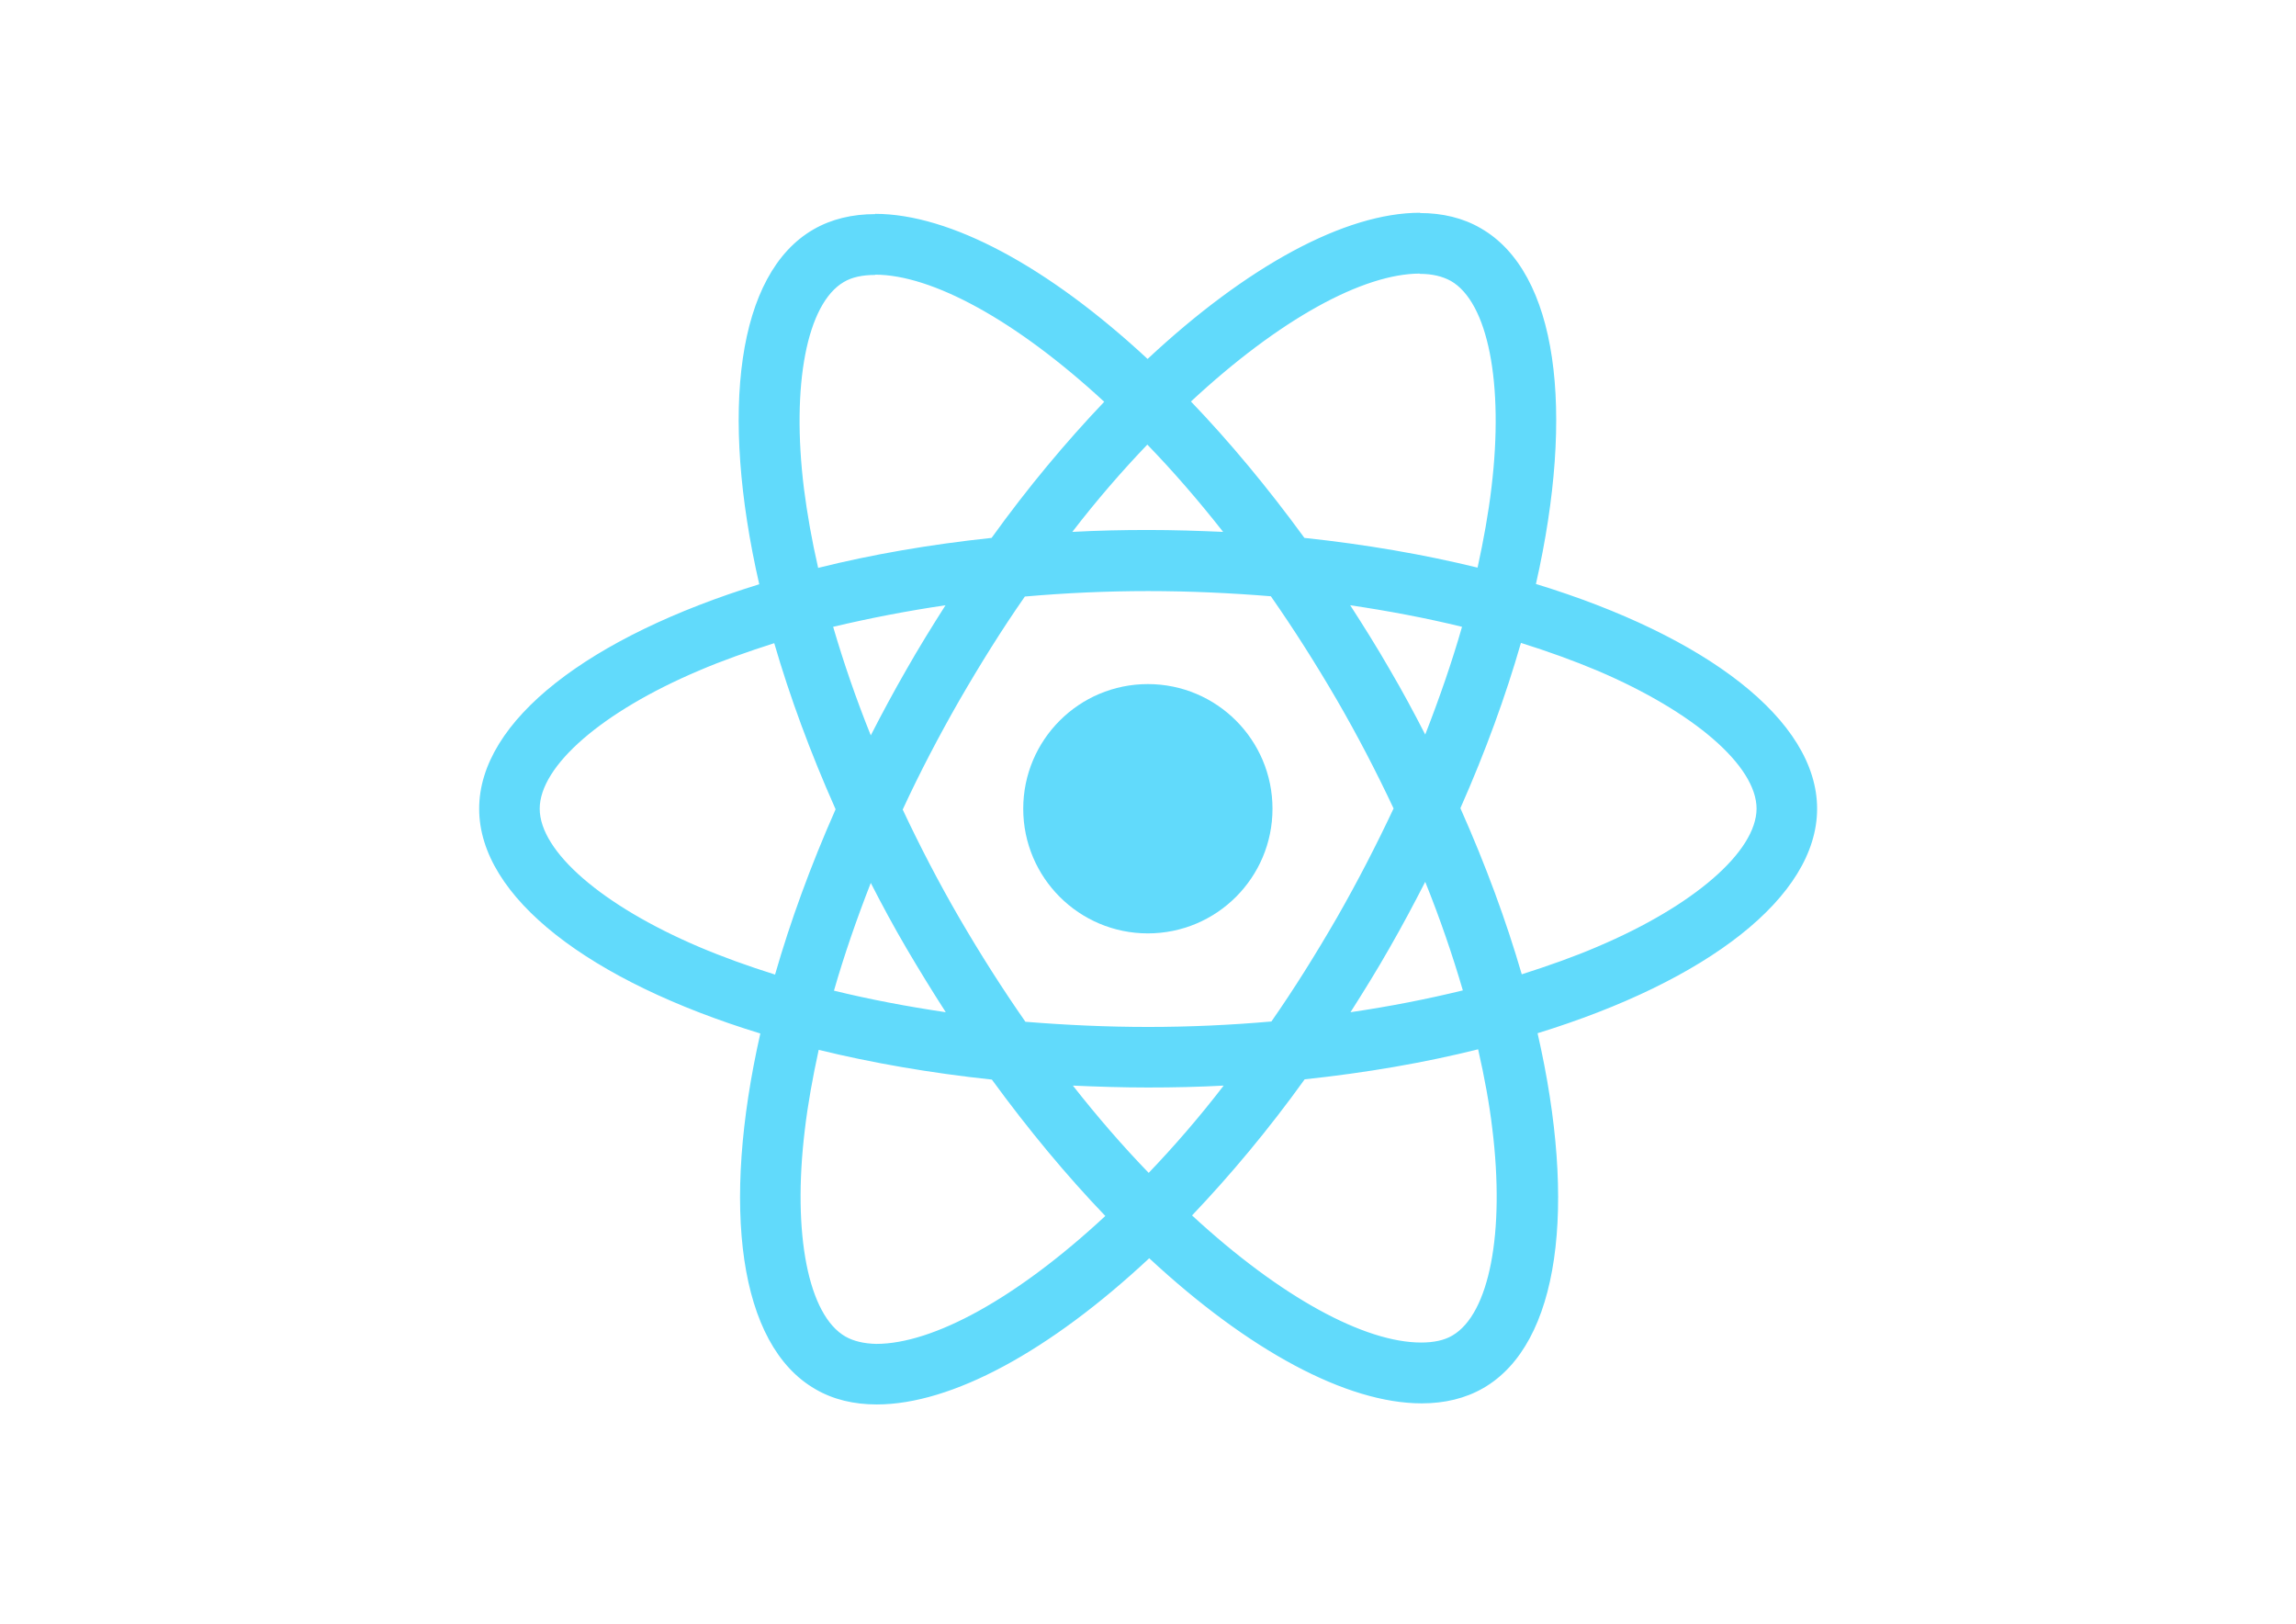
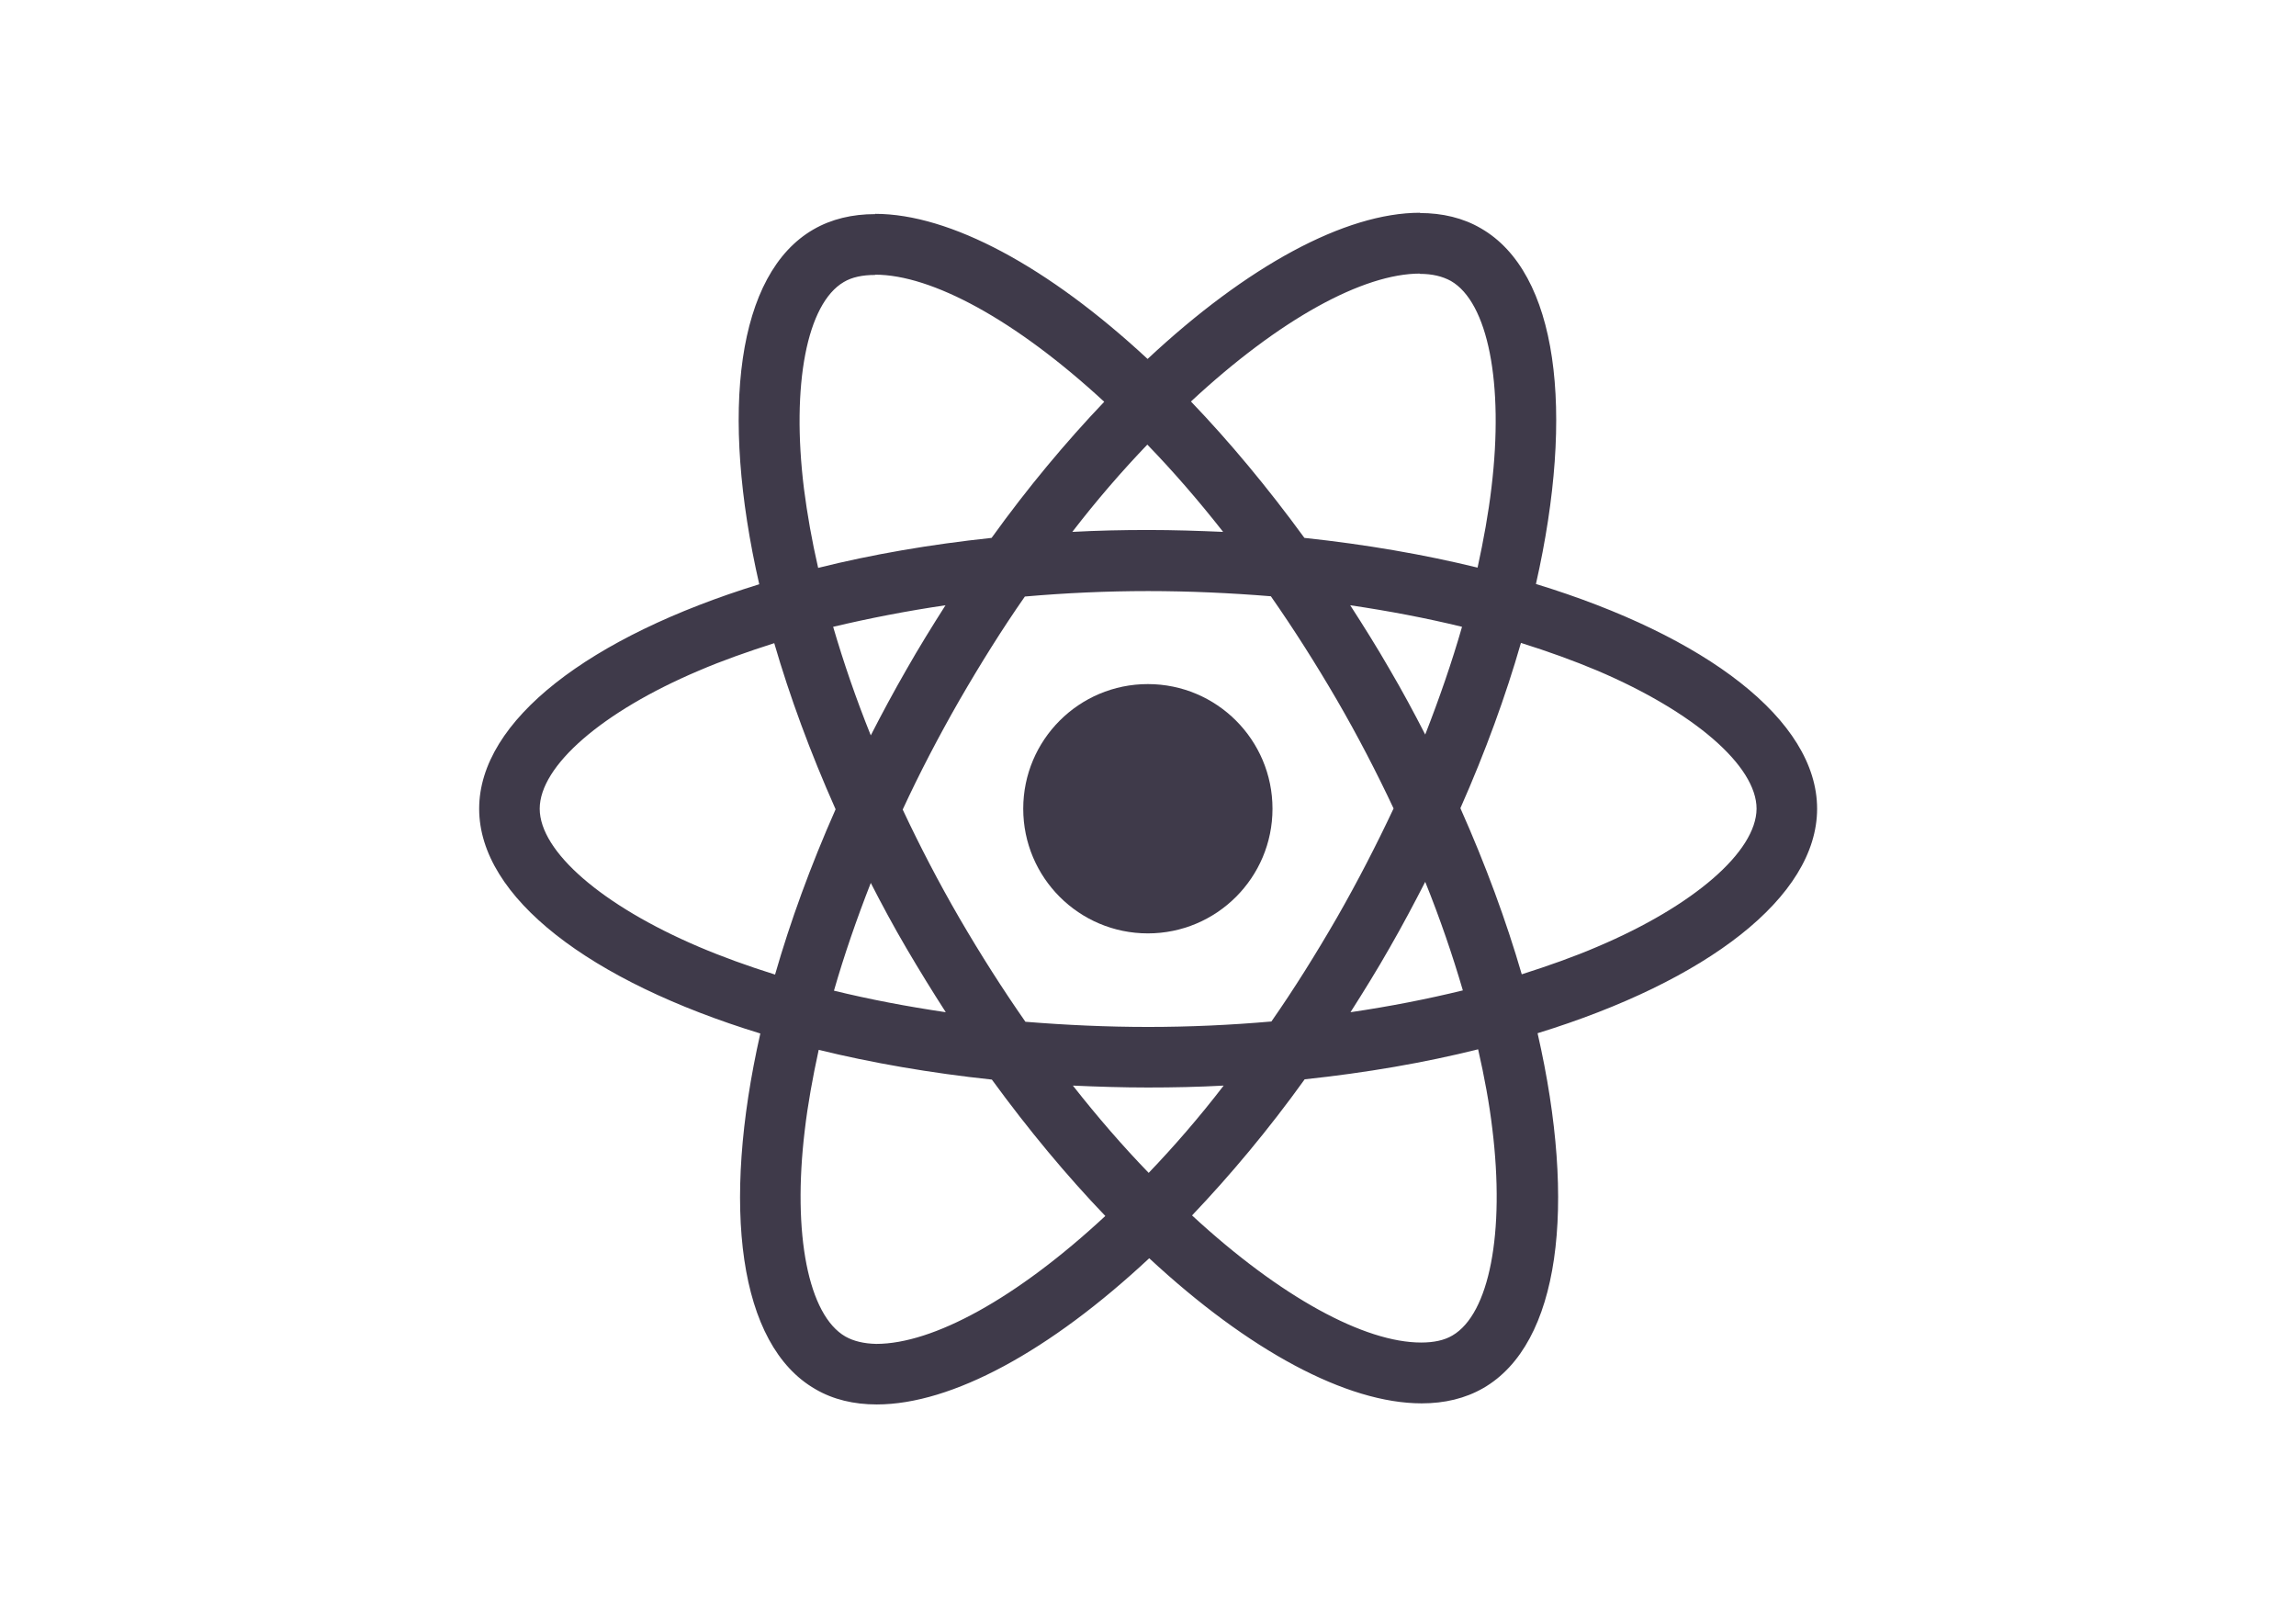
<svg xmlns="http://www.w3.org/2000/svg" viewBox="0 0 841.9 595.3">
-   <g fill="#61DAFB">
+   <g fill="#3F3A4A">
    <path d="M666.3 296.5c0-32.5-40.7-63.3-103.1-82.4 14.4-63.6 8-114.2-20.2-130.4-6.5-3.8-14.1-5.6-22.4-5.6v22.3c4.6 0 8.3.9 11.4 2.6 13.6 7.8 19.5 37.5 14.9 75.7-1.1 9.4-2.9 19.3-5.1 29.4-19.6-4.8-41-8.5-63.5-10.9-13.5-18.5-27.5-35.3-41.6-50 32.6-30.3 63.2-46.9 84-46.9V78c-27.5 0-63.5 19.6-99.9 53.6-36.4-33.8-72.4-53.2-99.9-53.2v22.3c20.7 0 51.4 16.5 84 46.6-14 14.7-28 31.4-41.3 49.9-22.6 2.4-44 6.1-63.6 11-2.3-10-4-19.7-5.2-29-4.7-38.2 1.1-67.9 14.6-75.8 3-1.8 6.9-2.6 11.5-2.6V78.5c-8.4 0-16 1.8-22.6 5.6-28.1 16.2-34.4 66.7-19.9 130.1-62.2 19.2-102.7 49.9-102.7 82.3 0 32.5 40.7 63.3 103.1 82.4-14.4 63.6-8 114.2 20.2 130.4 6.5 3.8 14.1 5.6 22.5 5.6 27.5 0 63.5-19.6 99.9-53.6 36.4 33.8 72.4 53.2 99.9 53.2 8.4 0 16-1.8 22.6-5.6 28.1-16.2 34.4-66.7 19.9-130.1 62-19.1 102.5-49.9 102.5-82.3zm-130.2-66.7c-3.7 12.9-8.3 26.2-13.5 39.5-4.1-8-8.4-16-13.1-24-4.6-8-9.5-15.8-14.4-23.4 14.2 2.1 27.9 4.7 41 7.9zm-45.8 106.5c-7.8 13.5-15.8 26.3-24.1 38.2-14.9 1.3-30 2-45.2 2-15.1 0-30.2-.7-45-1.9-8.3-11.9-16.4-24.6-24.2-38-7.6-13.1-14.5-26.4-20.8-39.8 6.2-13.4 13.2-26.8 20.7-39.9 7.8-13.5 15.8-26.3 24.1-38.2 14.9-1.3 30-2 45.2-2 15.1 0 30.2.7 45 1.9 8.3 11.9 16.4 24.6 24.2 38 7.6 13.1 14.5 26.4 20.8 39.8-6.3 13.4-13.2 26.8-20.7 39.9zm32.3-13c5.4 13.4 10 26.8 13.8 39.8-13.1 3.2-26.9 5.9-41.2 8 4.9-7.7 9.8-15.6 14.4-23.7 4.6-8 8.9-16.1 13-24.1zM421.2 430c-9.3-9.6-18.6-20.3-27.8-32 9 .4 18.2.7 27.5.7 9.4 0 18.7-.2 27.8-.7-9 11.7-18.3 22.4-27.5 32zm-74.4-58.9c-14.2-2.1-27.9-4.7-41-7.9 3.7-12.9 8.3-26.2 13.5-39.5 4.1 8 8.4 16 13.1 24 4.7 8 9.5 15.8 14.4 23.4zM420.7 163c9.3 9.6 18.6 20.3 27.8 32-9-.4-18.2-.7-27.5-.7-9.4 0-18.7.2-27.8.7 9-11.7 18.3-22.4 27.5-32zm-74 58.9c-4.9 7.7-9.8 15.6-14.4 23.7-4.6 8-8.9 16-13 24-5.4-13.4-10-26.8-13.8-39.8 13.1-3.1 26.9-5.8 41.2-7.9zm-90.5 125.2c-35.4-15.1-58.3-34.9-58.3-50.6 0-15.7 22.9-35.6 58.3-50.6 8.6-3.7 18-7 27.7-10.1 5.7 19.6 13.2 40 22.5 60.9-9.2 20.8-16.6 41.1-22.2 60.6-9.9-3.1-19.3-6.5-28-10.2zM310 490c-13.6-7.8-19.5-37.5-14.9-75.7 1.1-9.4 2.9-19.3 5.1-29.4 19.6 4.8 41 8.5 63.5 10.9 13.5 18.5 27.5 35.3 41.6 50-32.6 30.3-63.2 46.9-84 46.9-4.5-.1-8.3-1-11.3-2.7zm237.2-76.2c4.7 38.2-1.1 67.9-14.6 75.8-3 1.8-6.9 2.6-11.5 2.6-20.7 0-51.4-16.5-84-46.6 14-14.7 28-31.4 41.3-49.9 22.6-2.4 44-6.1 63.6-11 2.3 10.1 4.1 19.8 5.2 29.1zm38.5-66.7c-8.6 3.7-18 7-27.7 10.1-5.7-19.6-13.2-40-22.5-60.9 9.2-20.8 16.6-41.1 22.2-60.6 9.9 3.1 19.3 6.5 28.1 10.2 35.4 15.1 58.3 34.9 58.3 50.6-.1 15.7-23 35.6-58.4 50.6zM320.8 78.4z" />
    <circle cx="420.9" cy="296.5" r="45.7" />
    <path d="M520.5 78.1z" />
  </g>
</svg>
